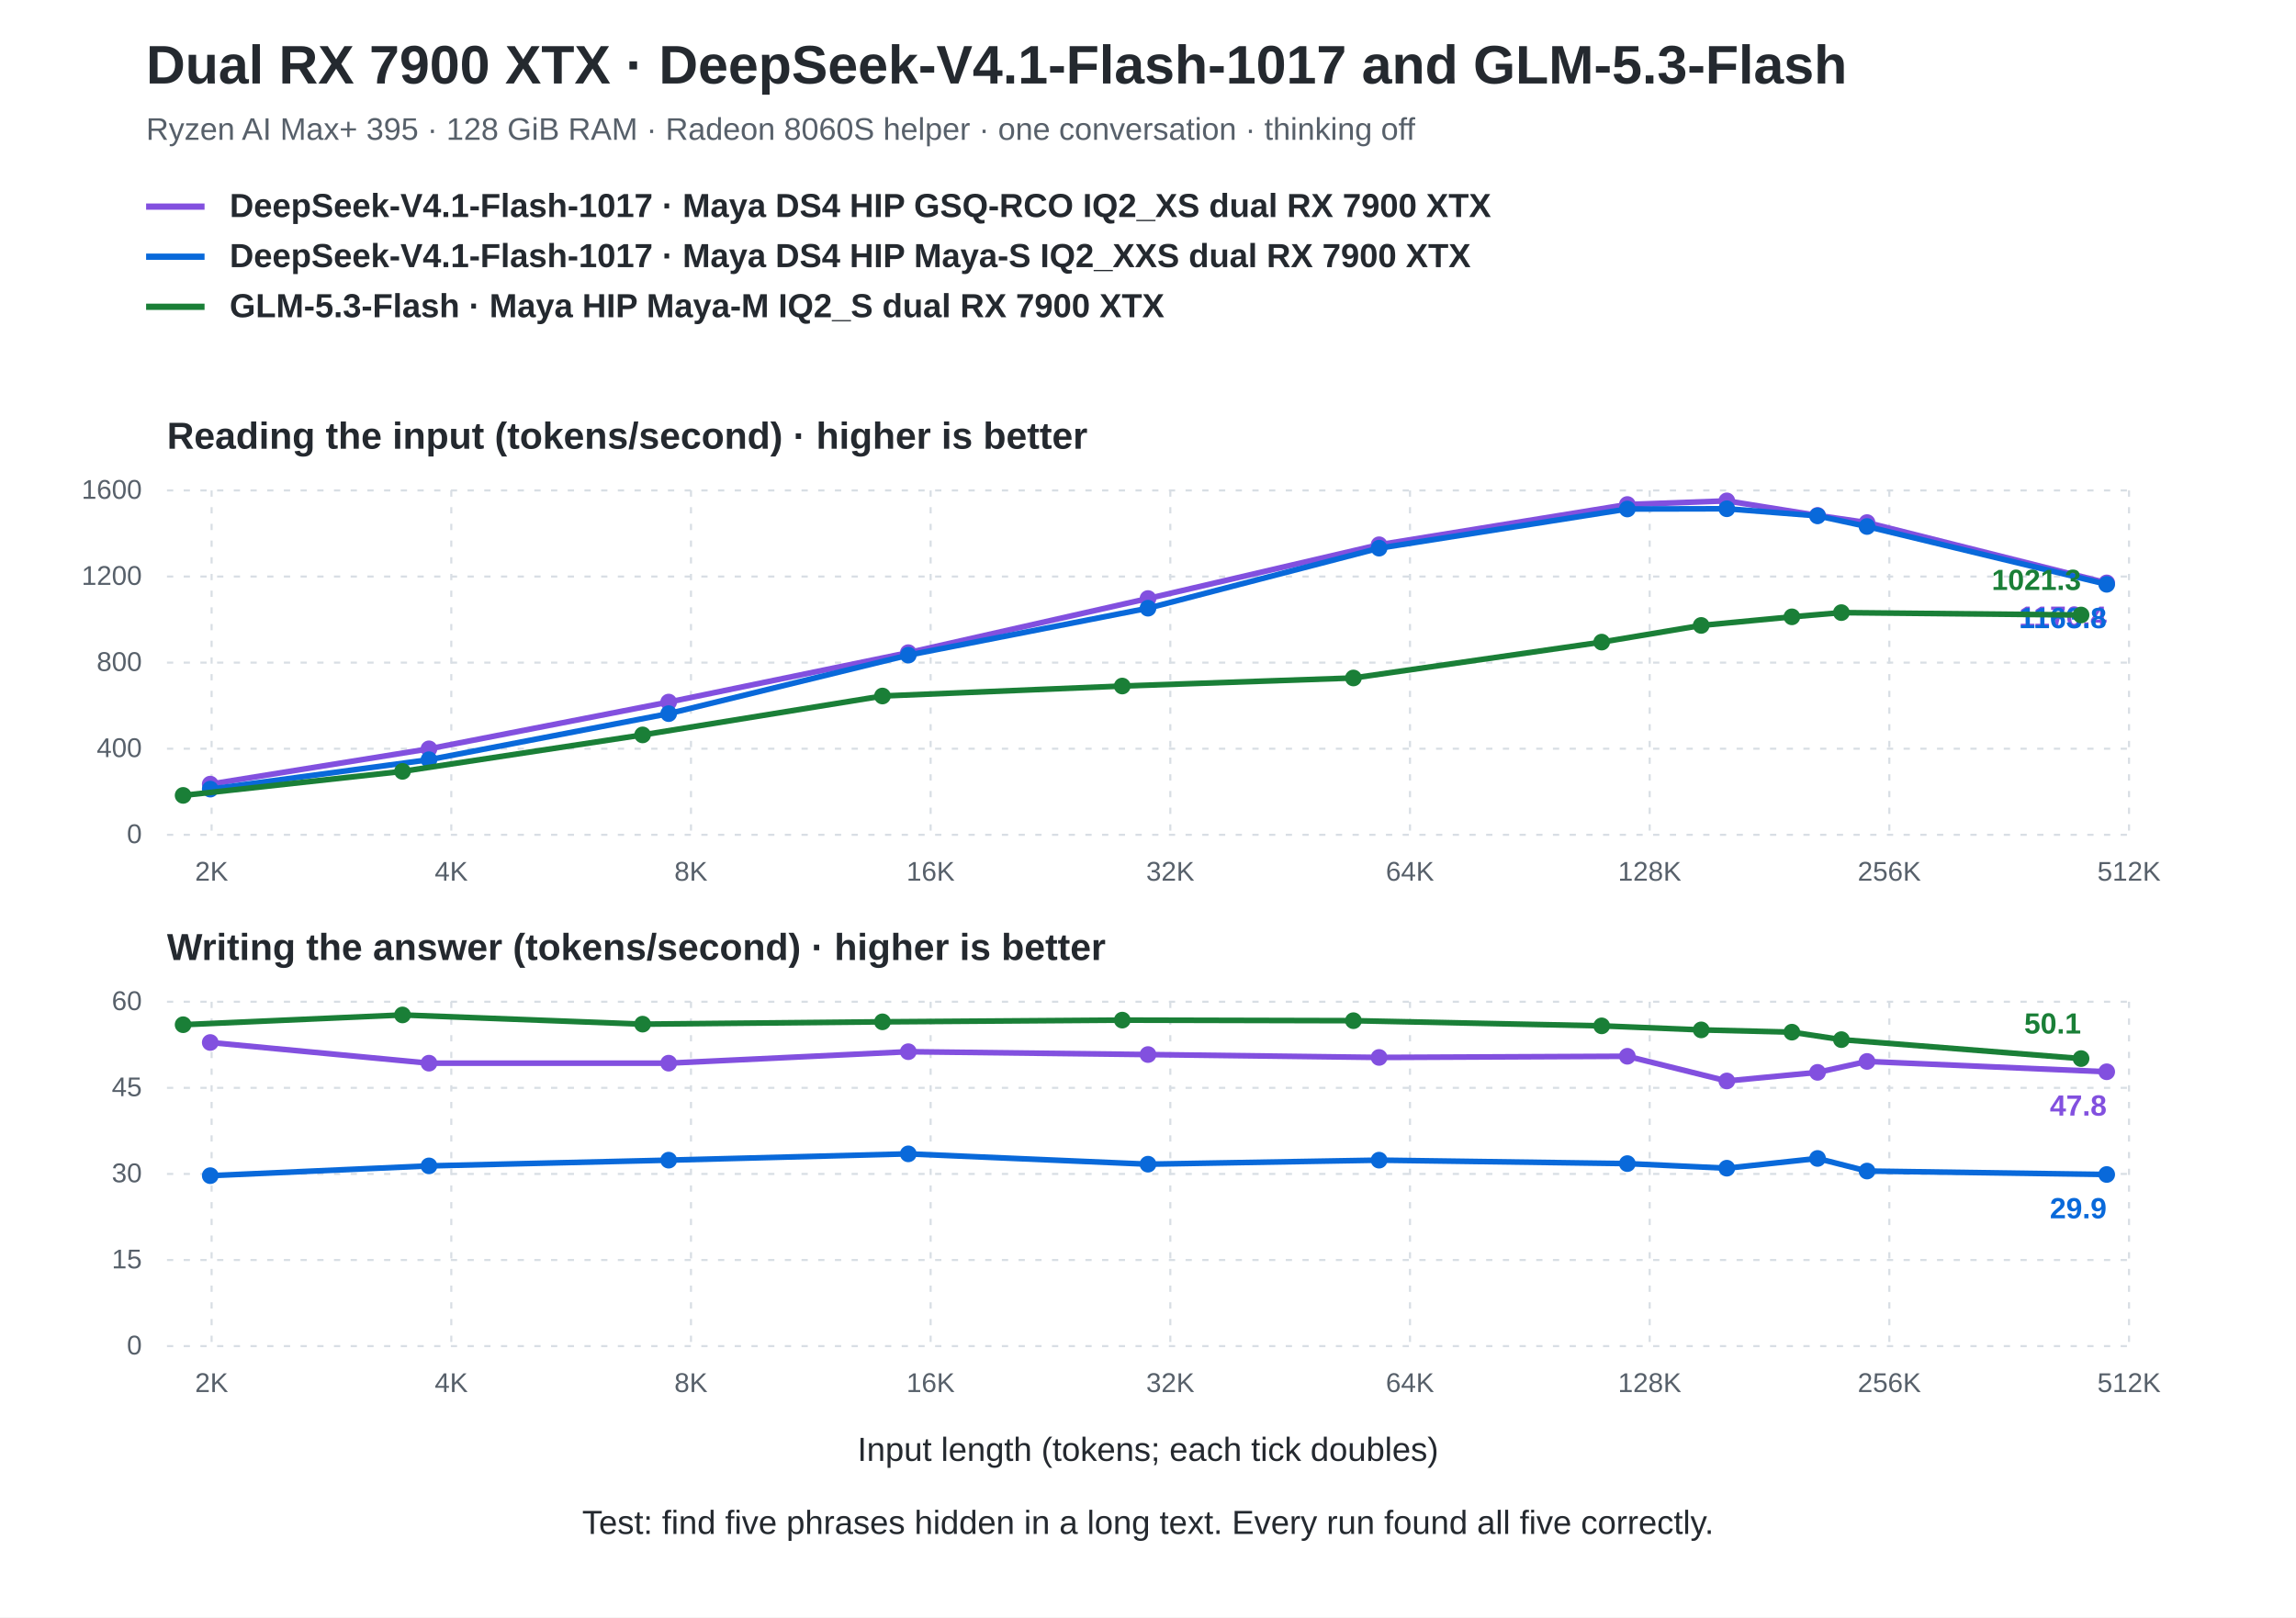
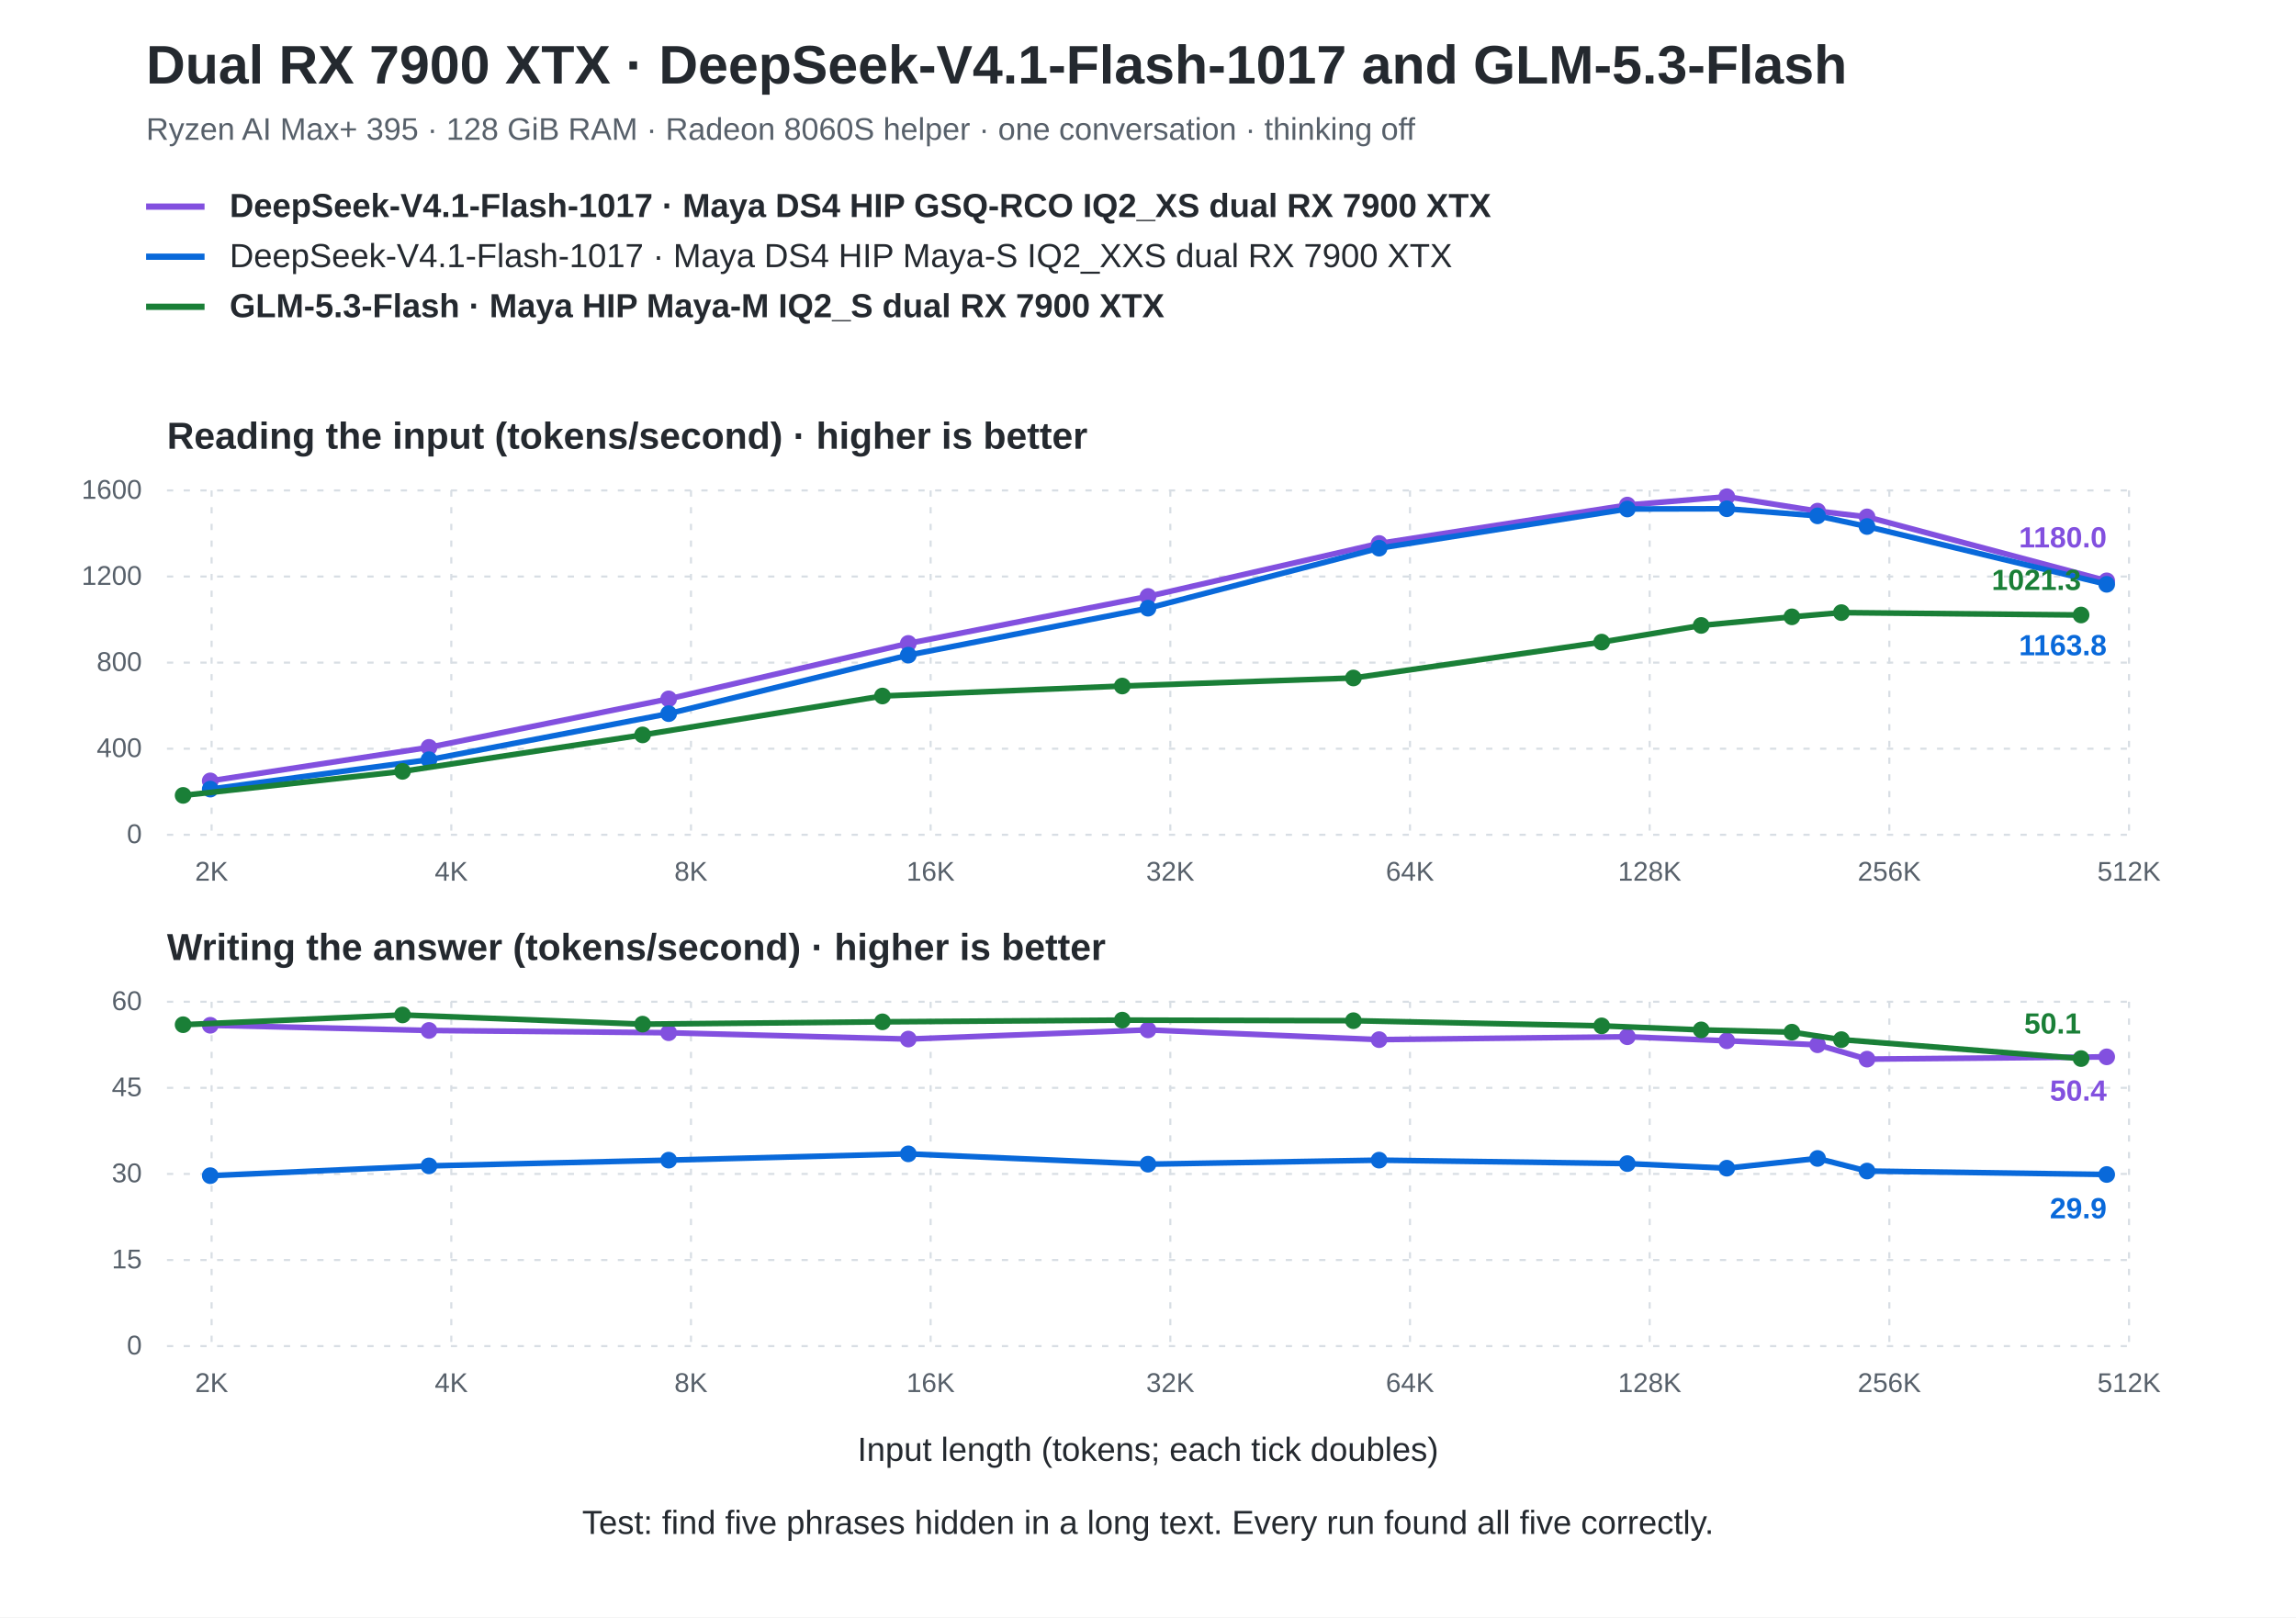
<svg xmlns="http://www.w3.org/2000/svg" viewBox="0 0 1100 775" role="img" aria-labelledby="title desc">
  <style>text{font-family:Arial,sans-serif;fill:#24292f}.title{font-size:26px;font-weight:700}.sub{font-size:15px;fill:#57606a}.label{font-size:16px}.tick{font-size:13px;fill:#57606a}.panel{font-size:18px;font-weight:700}.grid{stroke:#d8dee4;stroke-dasharray:3 5}.value{font-size:14px;font-weight:700}</style>
  <rect width="1100" height="775" fill="white" />
  <text x="70" y="40" class="title">Dual RX 7900 XTX · DeepSeek-V4.1-Flash-1017 and GLM-5.3-Flash</text>
  <text x="70" y="67" class="sub">Ryzen AI Max+ 395 · 128 GiB RAM · Radeon 8060S helper · one conversation · thinking off</text>
  <line x1="70" y1="99" x2="98" y2="99" stroke="#8250df" stroke-width="3" />
  <text x="110" y="104" class="label" style="font-weight:700">DeepSeek-V4.1-Flash-1017 · Maya DS4 HIP GSQ-RCO IQ2_XS dual RX 7900 XTX</text>
  <line x1="70" y1="123" x2="98" y2="123" stroke="#0969da" stroke-width="3" />
-   <text x="110" y="128" class="label" style="font-weight:700">DeepSeek-V4.1-Flash-1017 · Maya DS4 HIP Maya-S IQ2_XXS dual RX 7900 XTX</text>
+   <text x="110" y="128" class="label" style="font-weight:400">DeepSeek-V4.1-Flash-1017 · Maya DS4 HIP Maya-S IQ2_XXS dual RX 7900 XTX</text>
  <line x1="70" y1="147" x2="98" y2="147" stroke="#1a7f37" stroke-width="3" />
  <text x="110" y="152" class="label" style="font-weight:700">GLM-5.3-Flash · Maya HIP Maya-M IQ2_S dual RX 7900 XTX</text>
  <text x="80" y="215" class="panel">Reading the input (tokens/second) · higher is better</text>
  <line class="grid" x1="80" y1="400.00" x2="1020" y2="400.00" />
  <text class="tick" x="68" y="404.00" text-anchor="end">0</text>
  <line class="grid" x1="80" y1="358.75" x2="1020" y2="358.75" />
  <text class="tick" x="68" y="362.75" text-anchor="end">400</text>
  <line class="grid" x1="80" y1="317.50" x2="1020" y2="317.50" />
  <text class="tick" x="68" y="321.50" text-anchor="end">800</text>
  <line class="grid" x1="80" y1="276.25" x2="1020" y2="276.25" />
  <text class="tick" x="68" y="280.25" text-anchor="end">1200</text>
  <line class="grid" x1="80" y1="235.00" x2="1020" y2="235.00" />
  <text class="tick" x="68" y="239.00" text-anchor="end">1600</text>
  <line class="grid" x1="101.38" y1="235" x2="101.38" y2="400" />
  <text class="tick" x="101.38" y="422" text-anchor="middle">2K</text>
  <line class="grid" x1="216.21" y1="235" x2="216.21" y2="400" />
  <text class="tick" x="216.21" y="422" text-anchor="middle">4K</text>
  <line class="grid" x1="331.04" y1="235" x2="331.04" y2="400" />
  <text class="tick" x="331.04" y="422" text-anchor="middle">8K</text>
  <line class="grid" x1="445.86" y1="235" x2="445.86" y2="400" />
  <text class="tick" x="445.86" y="422" text-anchor="middle">16K</text>
  <line class="grid" x1="560.69" y1="235" x2="560.69" y2="400" />
  <text class="tick" x="560.69" y="422" text-anchor="middle">32K</text>
  <line class="grid" x1="675.52" y1="235" x2="675.52" y2="400" />
  <text class="tick" x="675.52" y="422" text-anchor="middle">64K</text>
  <line class="grid" x1="790.35" y1="235" x2="790.35" y2="400" />
  <text class="tick" x="790.35" y="422" text-anchor="middle">128K</text>
  <line class="grid" x1="905.17" y1="235" x2="905.17" y2="400" />
  <text class="tick" x="905.17" y="422" text-anchor="middle">256K</text>
  <line class="grid" x1="1020.00" y1="235" x2="1020.00" y2="400" />
  <text class="tick" x="1020.00" y="422" text-anchor="middle">512K</text>
-   <path d="M100.73 375.72 L205.52 358.81 L320.35 336.40 L435.16 312.73 L550.00 286.79 L660.71 261.02 L779.65 241.74 L827.31 240.00 L870.78 246.97 L894.48 250.40 L1009.31 279.30" fill="none" stroke="#8250df" stroke-width="2.7" />
-   <circle cx="100.73" cy="375.72" r="4" fill="#8250df" />
-   <circle cx="205.52" cy="358.81" r="4" fill="#8250df" />
-   <circle cx="320.35" cy="336.40" r="4" fill="#8250df" />
-   <circle cx="435.16" cy="312.73" r="4" fill="#8250df" />
-   <circle cx="550.00" cy="286.79" r="4" fill="#8250df" />
-   <circle cx="660.71" cy="261.02" r="4" fill="#8250df" />
-   <circle cx="779.65" cy="241.74" r="4" fill="#8250df" />
-   <circle cx="827.31" cy="240.00" r="4" fill="#8250df" />
-   <circle cx="870.78" cy="246.97" r="4" fill="#8250df" />
-   <circle cx="894.48" cy="250.40" r="4" fill="#8250df" />
-   <circle cx="1009.31" cy="279.30" r="4" fill="#8250df" />
-   <text class="value" x="1009.31" y="300.30" text-anchor="end" style="fill:#8250df">1170.4</text>
+   <path d="M100.73 374.17 L205.52 358.10 L320.35 334.88 L435.16 308.30 L550.00 285.78 L660.71 260.41 L779.65 242.00 L827.31 238.00 L870.78 244.91 L894.48 247.67 L1009.31 278.31" fill="none" stroke="#8250df" stroke-width="2.7" />
+   <circle cx="100.73" cy="374.17" r="4" fill="#8250df" />
+   <circle cx="205.52" cy="358.10" r="4" fill="#8250df" />
+   <circle cx="320.35" cy="334.88" r="4" fill="#8250df" />
+   <circle cx="435.16" cy="308.30" r="4" fill="#8250df" />
+   <circle cx="550.00" cy="285.78" r="4" fill="#8250df" />
+   <circle cx="660.71" cy="260.41" r="4" fill="#8250df" />
+   <circle cx="779.65" cy="242.00" r="4" fill="#8250df" />
+   <circle cx="827.31" cy="238.00" r="4" fill="#8250df" />
+   <circle cx="870.78" cy="244.91" r="4" fill="#8250df" />
+   <circle cx="894.48" cy="247.67" r="4" fill="#8250df" />
+   <circle cx="1009.31" cy="278.31" r="4" fill="#8250df" />
+   <text class="value" x="1009.31" y="262.31" text-anchor="end" style="fill:#8250df">1180.0</text>
  <path d="M100.73 378.11 L205.52 364.02 L320.35 341.95 L435.16 313.92 L550.00 291.42 L660.71 262.66 L779.65 243.89 L827.31 243.78 L870.78 247.18 L894.48 252.28 L1009.31 279.98" fill="none" stroke="#0969da" stroke-width="2.7" />
  <circle cx="100.73" cy="378.11" r="4" fill="#0969da" />
  <circle cx="205.52" cy="364.02" r="4" fill="#0969da" />
  <circle cx="320.35" cy="341.95" r="4" fill="#0969da" />
  <circle cx="435.16" cy="313.92" r="4" fill="#0969da" />
  <circle cx="550.00" cy="291.42" r="4" fill="#0969da" />
  <circle cx="660.71" cy="262.66" r="4" fill="#0969da" />
  <circle cx="779.65" cy="243.89" r="4" fill="#0969da" />
  <circle cx="827.31" cy="243.78" r="4" fill="#0969da" />
  <circle cx="870.78" cy="247.18" r="4" fill="#0969da" />
  <circle cx="894.48" cy="252.28" r="4" fill="#0969da" />
  <circle cx="1009.31" cy="279.98" r="4" fill="#0969da" />
-   <text class="value" x="1009.31" y="300.98" text-anchor="end" style="fill:#0969da">1163.8</text>
+   <text class="value" x="1009.31" y="313.98" text-anchor="end" style="fill:#0969da">1163.8</text>
  <path d="M87.73 381.12 L192.84 369.61 L307.87 352.14 L422.78 333.50 L537.67 328.72 L648.41 324.86 L767.36 307.67 L815.03 299.68 L858.49 295.56 L882.20 293.54 L997.03 294.68" fill="none" stroke="#1a7f37" stroke-width="2.7" />
  <circle cx="87.73" cy="381.12" r="4" fill="#1a7f37" />
  <circle cx="192.84" cy="369.61" r="4" fill="#1a7f37" />
  <circle cx="307.87" cy="352.14" r="4" fill="#1a7f37" />
  <circle cx="422.78" cy="333.50" r="4" fill="#1a7f37" />
  <circle cx="537.67" cy="328.72" r="4" fill="#1a7f37" />
  <circle cx="648.41" cy="324.86" r="4" fill="#1a7f37" />
  <circle cx="767.36" cy="307.67" r="4" fill="#1a7f37" />
  <circle cx="815.03" cy="299.68" r="4" fill="#1a7f37" />
  <circle cx="858.49" cy="295.56" r="4" fill="#1a7f37" />
  <circle cx="882.20" cy="293.54" r="4" fill="#1a7f37" />
  <circle cx="997.03" cy="294.68" r="4" fill="#1a7f37" />
  <text class="value" x="997.03" y="282.68" text-anchor="end" style="fill:#1a7f37">1021.3</text>
  <text x="80" y="460" class="panel">Writing the answer (tokens/second) · higher is better</text>
  <line class="grid" x1="80" y1="645.00" x2="1020" y2="645.00" />
  <text class="tick" x="68" y="649.00" text-anchor="end">0</text>
  <line class="grid" x1="80" y1="603.75" x2="1020" y2="603.75" />
  <text class="tick" x="68" y="607.75" text-anchor="end">15</text>
  <line class="grid" x1="80" y1="562.50" x2="1020" y2="562.50" />
  <text class="tick" x="68" y="566.50" text-anchor="end">30</text>
  <line class="grid" x1="80" y1="521.25" x2="1020" y2="521.25" />
  <text class="tick" x="68" y="525.25" text-anchor="end">45</text>
  <line class="grid" x1="80" y1="480.00" x2="1020" y2="480.00" />
  <text class="tick" x="68" y="484.00" text-anchor="end">60</text>
  <line class="grid" x1="101.38" y1="480" x2="101.38" y2="645" />
  <text class="tick" x="101.38" y="667" text-anchor="middle">2K</text>
  <line class="grid" x1="216.21" y1="480" x2="216.21" y2="645" />
  <text class="tick" x="216.21" y="667" text-anchor="middle">4K</text>
  <line class="grid" x1="331.04" y1="480" x2="331.04" y2="645" />
  <text class="tick" x="331.04" y="667" text-anchor="middle">8K</text>
  <line class="grid" x1="445.86" y1="480" x2="445.86" y2="645" />
  <text class="tick" x="445.86" y="667" text-anchor="middle">16K</text>
  <line class="grid" x1="560.69" y1="480" x2="560.69" y2="645" />
  <text class="tick" x="560.69" y="667" text-anchor="middle">32K</text>
  <line class="grid" x1="675.52" y1="480" x2="675.52" y2="645" />
  <text class="tick" x="675.52" y="667" text-anchor="middle">64K</text>
  <line class="grid" x1="790.35" y1="480" x2="790.35" y2="645" />
  <text class="tick" x="790.35" y="667" text-anchor="middle">128K</text>
  <line class="grid" x1="905.17" y1="480" x2="905.17" y2="645" />
  <text class="tick" x="905.17" y="667" text-anchor="middle">256K</text>
  <line class="grid" x1="1020.00" y1="480" x2="1020.00" y2="645" />
  <text class="tick" x="1020.00" y="667" text-anchor="middle">512K</text>
-   <path d="M100.73 499.52 L205.52 509.43 L320.35 509.43 L435.16 503.93 L550.00 505.30 L660.71 506.68 L779.65 506.12 L827.31 517.95 L870.78 513.83 L894.48 508.60 L1009.31 513.55" fill="none" stroke="#8250df" stroke-width="2.7" />
-   <circle cx="100.73" cy="499.52" r="4" fill="#8250df" />
-   <circle cx="205.52" cy="509.43" r="4" fill="#8250df" />
-   <circle cx="320.35" cy="509.43" r="4" fill="#8250df" />
-   <circle cx="435.16" cy="503.93" r="4" fill="#8250df" />
-   <circle cx="550.00" cy="505.30" r="4" fill="#8250df" />
-   <circle cx="660.71" cy="506.68" r="4" fill="#8250df" />
-   <circle cx="779.65" cy="506.12" r="4" fill="#8250df" />
-   <circle cx="827.31" cy="517.95" r="4" fill="#8250df" />
-   <circle cx="870.78" cy="513.83" r="4" fill="#8250df" />
-   <circle cx="894.48" cy="508.60" r="4" fill="#8250df" />
-   <circle cx="1009.31" cy="513.55" r="4" fill="#8250df" />
-   <text class="value" x="1009.31" y="534.55" text-anchor="end" style="fill:#8250df">47.8</text>
+   <path d="M100.73 491.27 L205.52 493.75 L320.35 494.85 L435.16 497.88 L550.00 493.48 L660.71 498.15 L779.65 496.77 L827.31 498.70 L870.78 500.62 L894.48 507.50 L1009.31 506.40" fill="none" stroke="#8250df" stroke-width="2.7" />
+   <circle cx="100.73" cy="491.27" r="4" fill="#8250df" />
+   <circle cx="205.52" cy="493.75" r="4" fill="#8250df" />
+   <circle cx="320.35" cy="494.85" r="4" fill="#8250df" />
+   <circle cx="435.16" cy="497.88" r="4" fill="#8250df" />
+   <circle cx="550.00" cy="493.48" r="4" fill="#8250df" />
+   <circle cx="660.71" cy="498.15" r="4" fill="#8250df" />
+   <circle cx="779.65" cy="496.77" r="4" fill="#8250df" />
+   <circle cx="827.31" cy="498.70" r="4" fill="#8250df" />
+   <circle cx="870.78" cy="500.62" r="4" fill="#8250df" />
+   <circle cx="894.48" cy="507.50" r="4" fill="#8250df" />
+   <circle cx="1009.31" cy="506.40" r="4" fill="#8250df" />
+   <text class="value" x="1009.31" y="527.40" text-anchor="end" style="fill:#8250df">50.4</text>
  <path d="M100.73 563.33 L205.52 558.65 L320.35 555.90 L435.16 552.88 L550.00 557.83 L660.71 555.90 L779.65 557.55 L827.31 559.75 L870.78 555.08 L894.48 561.12 L1009.31 562.77" fill="none" stroke="#0969da" stroke-width="2.7" />
  <circle cx="100.73" cy="563.33" r="4" fill="#0969da" />
  <circle cx="205.52" cy="558.65" r="4" fill="#0969da" />
  <circle cx="320.35" cy="555.90" r="4" fill="#0969da" />
  <circle cx="435.16" cy="552.88" r="4" fill="#0969da" />
  <circle cx="550.00" cy="557.83" r="4" fill="#0969da" />
  <circle cx="660.71" cy="555.90" r="4" fill="#0969da" />
  <circle cx="779.65" cy="557.55" r="4" fill="#0969da" />
  <circle cx="827.31" cy="559.75" r="4" fill="#0969da" />
  <circle cx="870.78" cy="555.08" r="4" fill="#0969da" />
  <circle cx="894.48" cy="561.12" r="4" fill="#0969da" />
  <circle cx="1009.31" cy="562.77" r="4" fill="#0969da" />
  <text class="value" x="1009.31" y="583.77" text-anchor="end" style="fill:#0969da">29.9</text>
  <path d="M87.73 491.00 L192.84 486.32 L307.87 490.73 L422.78 489.62 L537.67 488.80 L648.41 489.07 L767.36 491.55 L815.03 493.48 L858.49 494.57 L882.20 498.15 L997.03 507.23" fill="none" stroke="#1a7f37" stroke-width="2.7" />
  <circle cx="87.73" cy="491.00" r="4" fill="#1a7f37" />
  <circle cx="192.84" cy="486.32" r="4" fill="#1a7f37" />
  <circle cx="307.87" cy="490.73" r="4" fill="#1a7f37" />
  <circle cx="422.78" cy="489.62" r="4" fill="#1a7f37" />
  <circle cx="537.67" cy="488.80" r="4" fill="#1a7f37" />
  <circle cx="648.41" cy="489.07" r="4" fill="#1a7f37" />
  <circle cx="767.36" cy="491.55" r="4" fill="#1a7f37" />
  <circle cx="815.03" cy="493.48" r="4" fill="#1a7f37" />
  <circle cx="858.49" cy="494.57" r="4" fill="#1a7f37" />
  <circle cx="882.20" cy="498.15" r="4" fill="#1a7f37" />
  <circle cx="997.03" cy="507.23" r="4" fill="#1a7f37" />
  <text class="value" x="997.03" y="495.23" text-anchor="end" style="fill:#1a7f37">50.1</text>
  <text x="550" y="700" text-anchor="middle" class="label">Input length (tokens; each tick doubles)</text>
  <text x="550" y="735" text-anchor="middle" class="label">Test: find five phrases hidden in a long text. Every run found all five correctly.</text>
</svg>
